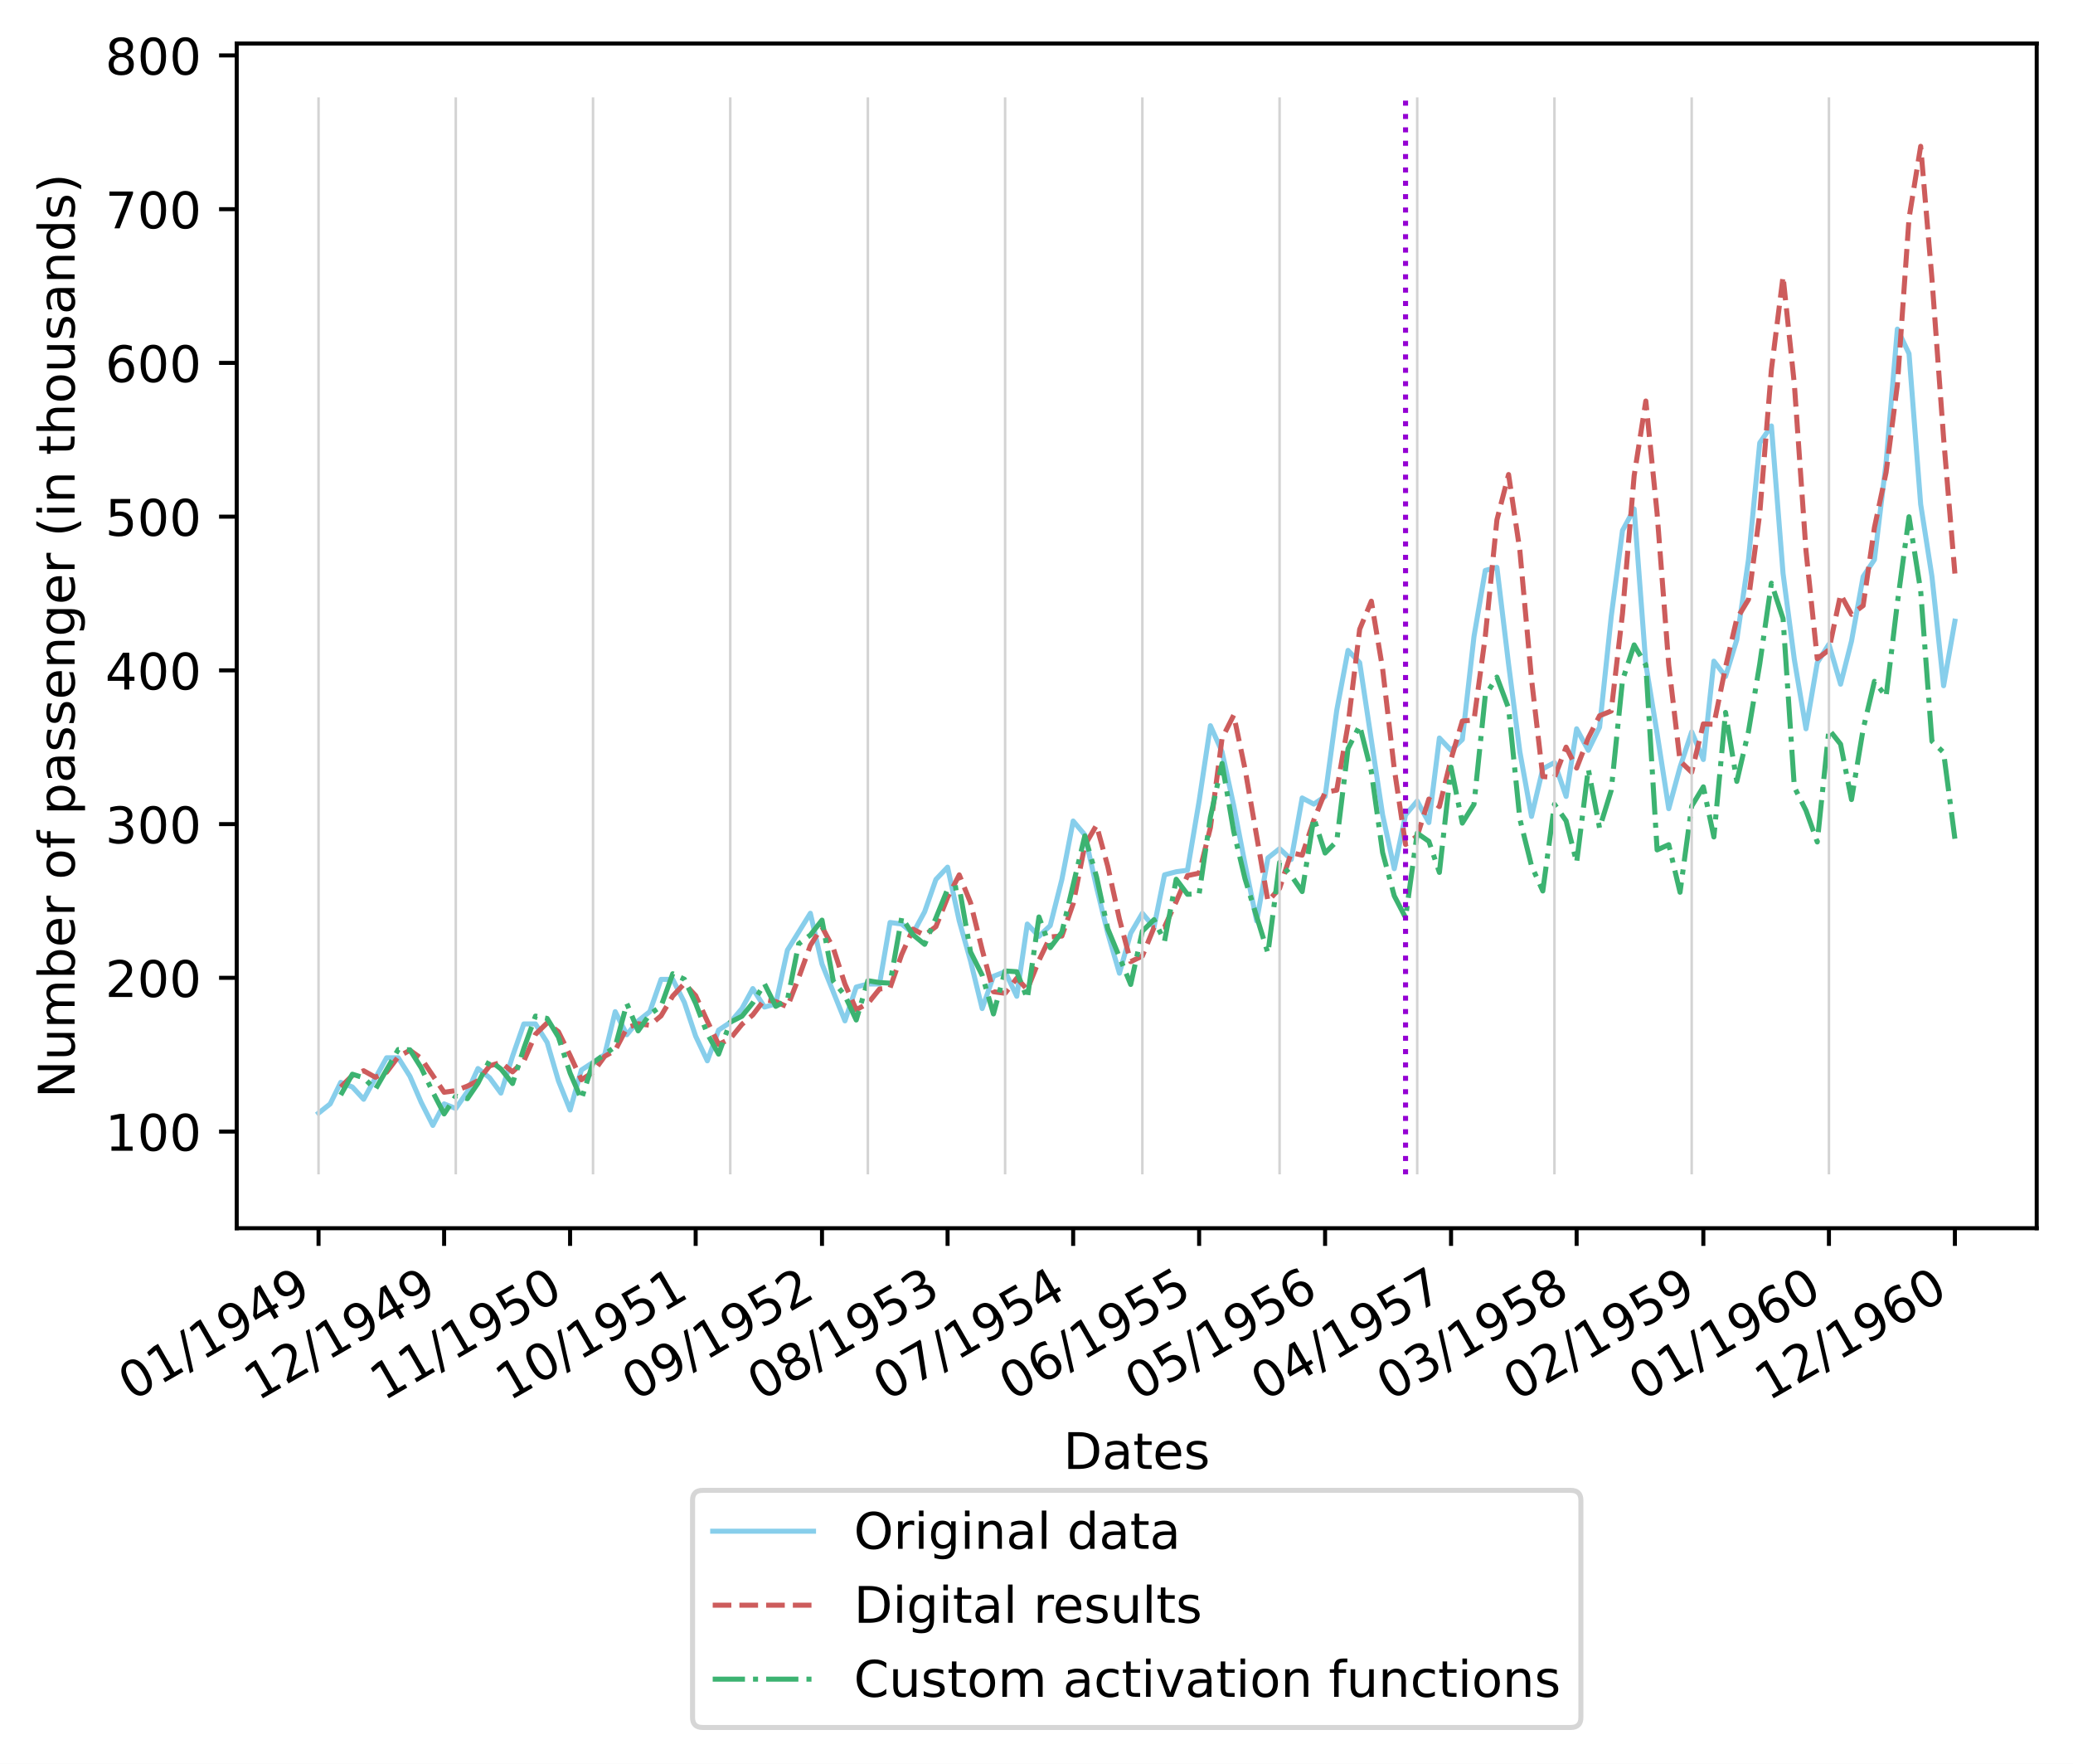
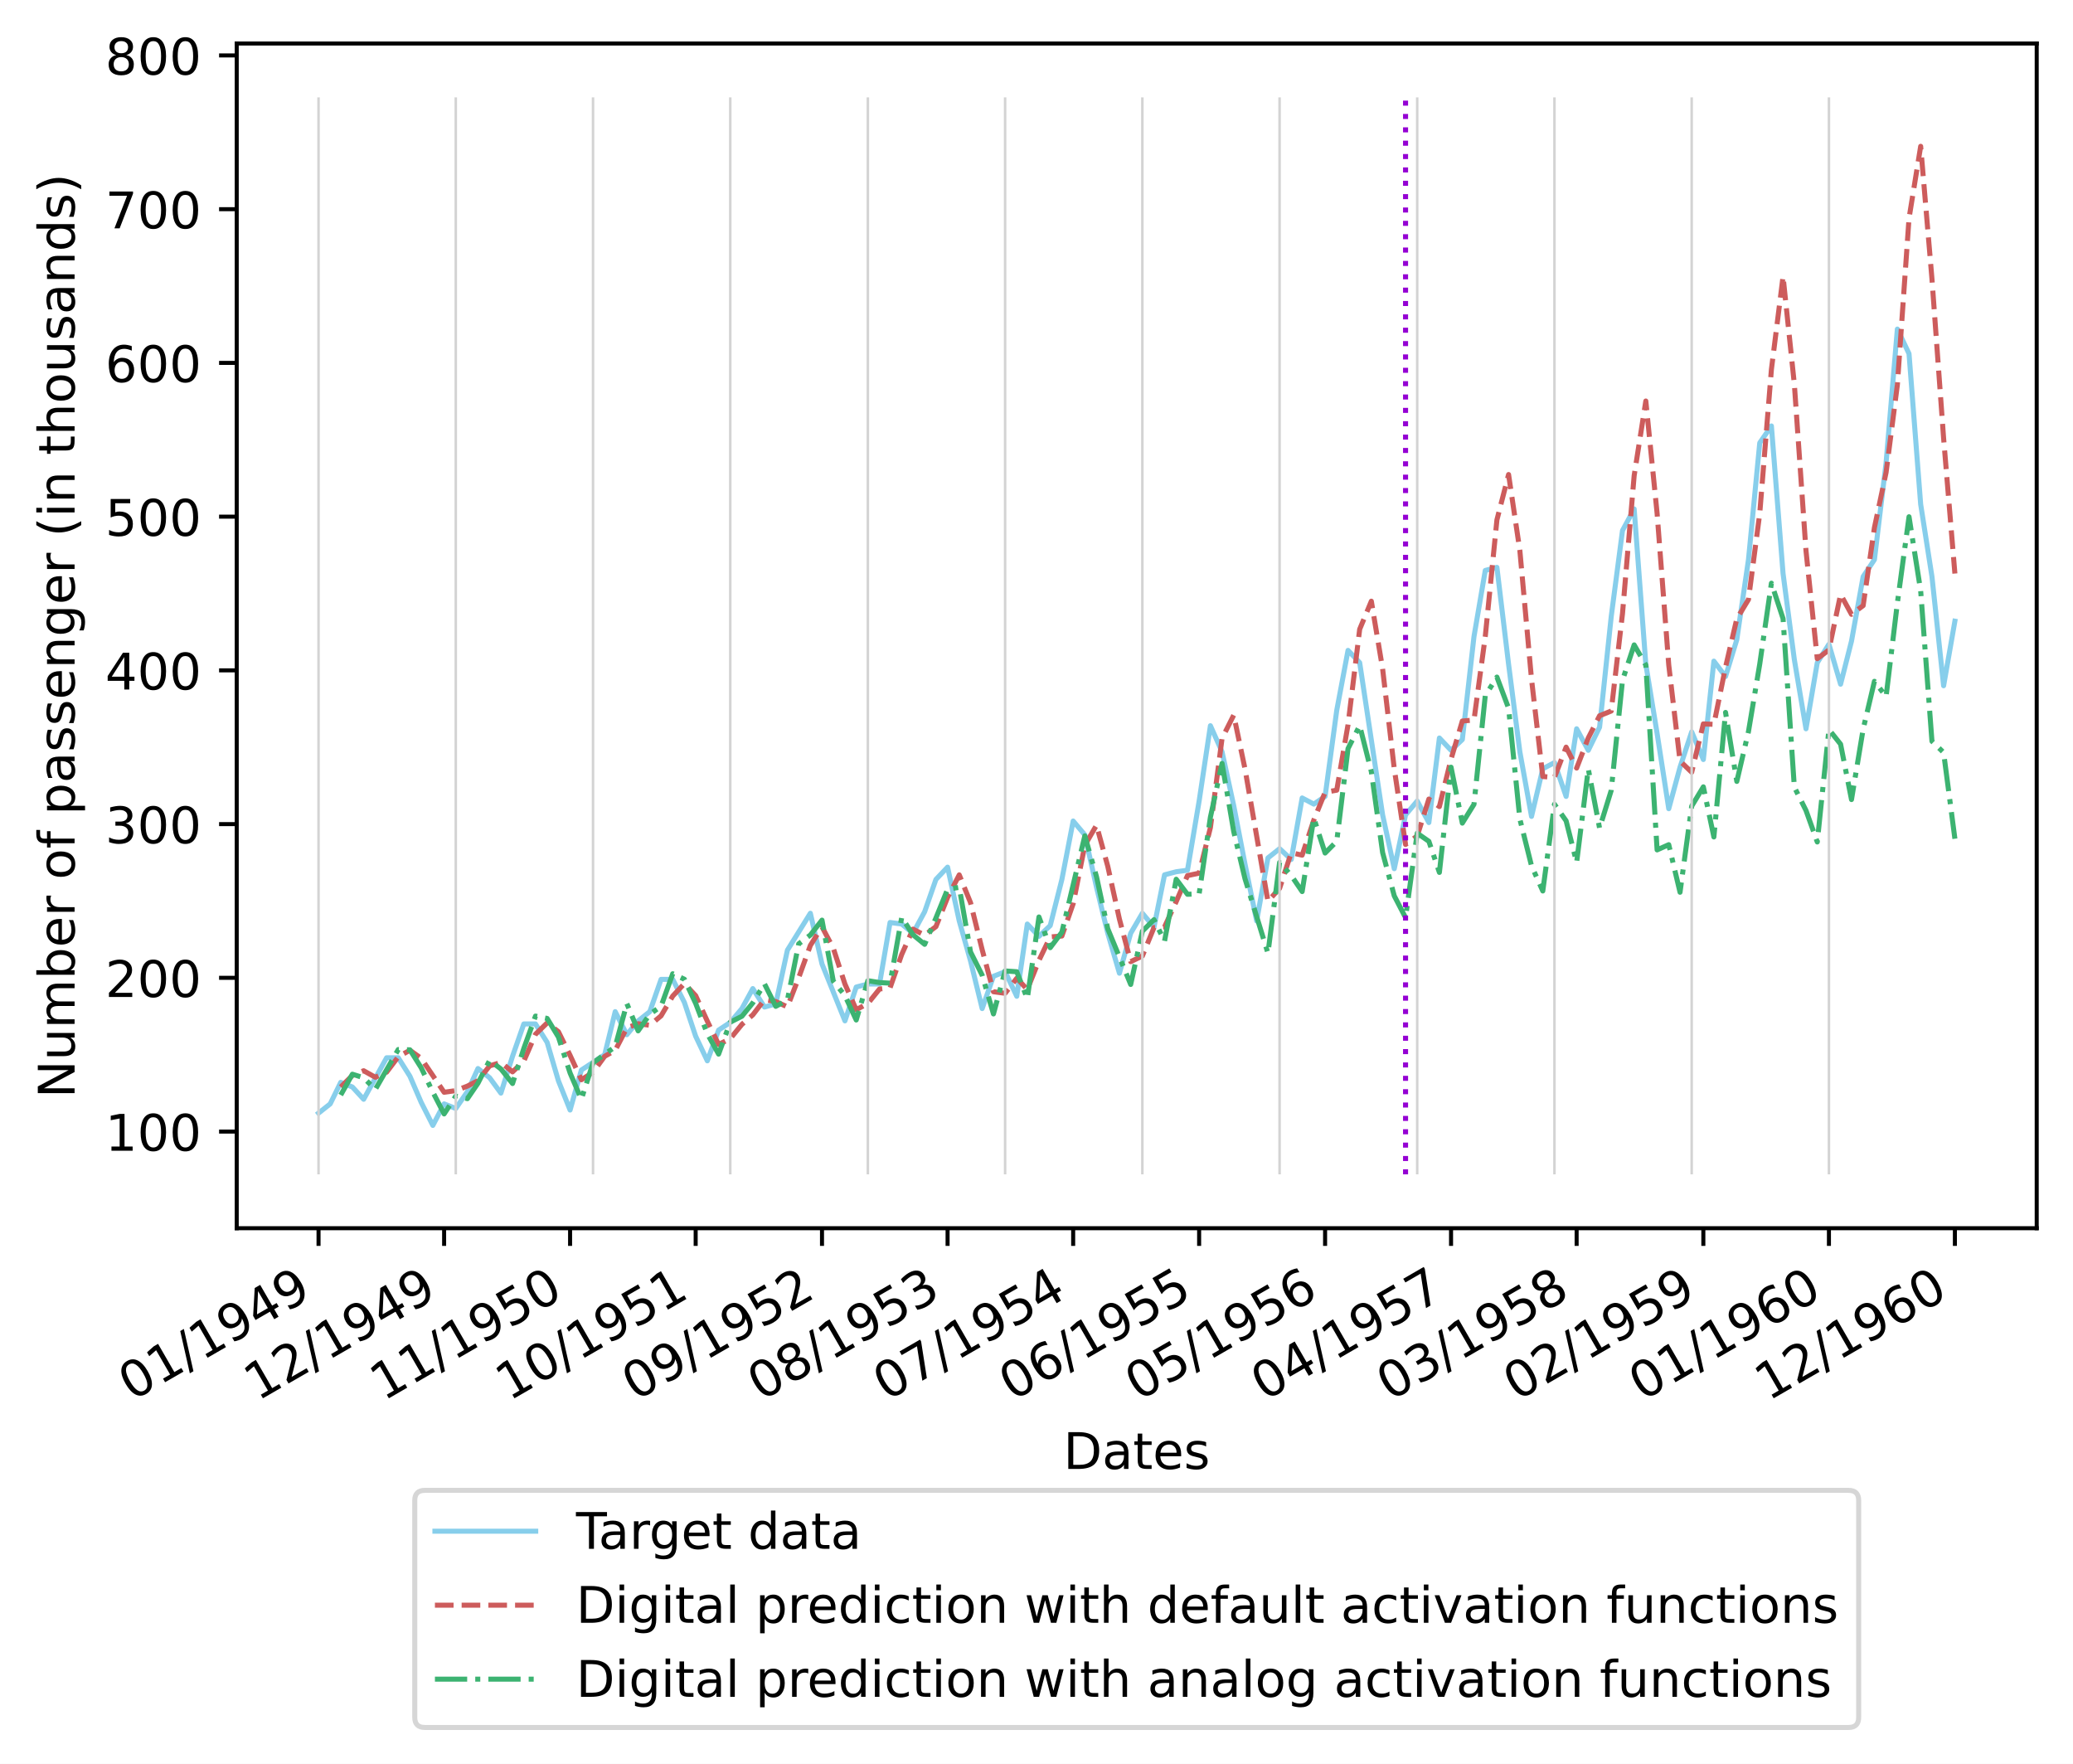
<svg xmlns="http://www.w3.org/2000/svg" xmlns:xlink="http://www.w3.org/1999/xlink" width="411.286pt" height="349.875pt" viewBox="0 0 411.286 349.875" version="1.1">
  <defs>
    <style type="text/css">*{stroke-linejoin: round; stroke-linecap: butt}</style>
  </defs>
  <g id="figure_1">
    <g id="patch_1">
      <path d="M 0 349.875  L 411.286 349.875  L 411.286 0  L 0 0  z " style="fill: #ffffff" />
    </g>
    <g id="axes_1">
      <g id="patch_2">
        <path d="M 46.966 243.639  L 404.086 243.639  L 404.086 8.631  L 46.966 8.631  z " style="fill: #ffffff" />
      </g>
      <g id="matplotlib.axis_1">
        <g id="xtick_1">
          <g id="line2d_1">
            <defs>
-               <path id="m6d1df36668" d="M 0 0  L 0 3.5  " style="stroke: #000000; stroke-width: 0.8" />
+               <path id="mff6059a27f" d="M 0 0  L 0 3.5  " style="stroke: #000000; stroke-width: 0.8" />
            </defs>
            <g>
-               <use xlink:href="#m6d1df36668" x="63.198" y="243.639" style="stroke: #000000; stroke-width: 0.8" />
+               <use xlink:href="#mff6059a27f" x="63.198" y="243.639" style="stroke: #000000; stroke-width: 0.8" />
            </g>
          </g>
          <g id="text_1">
            <text style="font: 10px 'DejaVu Sans', 'Bitstream Vera Sans', 'Computer Modern Sans Serif', 'Lucida Grande', 'Verdana', 'Geneva', 'Lucid', 'Arial', 'Helvetica', 'Avant Garde', sans-serif" transform="translate(26.18057 277.9912) rotate(-30)">01/1949</text>
          </g>
        </g>
        <g id="xtick_2">
          <g id="line2d_2">
            <g>
-               <use xlink:href="#m6d1df36668" x="88.114" y="243.639" style="stroke: #000000; stroke-width: 0.8" />
+               <use xlink:href="#mff6059a27f" x="88.114" y="243.639" style="stroke: #000000; stroke-width: 0.8" />
            </g>
          </g>
          <g id="text_2">
            <text style="font: 10px 'DejaVu Sans', 'Bitstream Vera Sans', 'Computer Modern Sans Serif', 'Lucida Grande', 'Verdana', 'Geneva', 'Lucid', 'Arial', 'Helvetica', 'Avant Garde', sans-serif" transform="translate(51.09661 277.9912) rotate(-30)">12/1949</text>
          </g>
        </g>
        <g id="xtick_3">
          <g id="line2d_3">
            <g>
-               <use xlink:href="#m6d1df36668" x="113.105" y="243.639" style="stroke: #000000; stroke-width: 0.8" />
+               <use xlink:href="#mff6059a27f" x="113.105" y="243.639" style="stroke: #000000; stroke-width: 0.8" />
            </g>
          </g>
          <g id="text_3">
            <text style="font: 10px 'DejaVu Sans', 'Bitstream Vera Sans', 'Computer Modern Sans Serif', 'Lucida Grande', 'Verdana', 'Geneva', 'Lucid', 'Arial', 'Helvetica', 'Avant Garde', sans-serif" transform="translate(76.08725 277.9912) rotate(-30)">11/1950</text>
          </g>
        </g>
        <g id="xtick_4">
          <g id="line2d_4">
            <g>
-               <use xlink:href="#m6d1df36668" x="138.021" y="243.639" style="stroke: #000000; stroke-width: 0.8" />
+               <use xlink:href="#mff6059a27f" x="138.021" y="243.639" style="stroke: #000000; stroke-width: 0.8" />
            </g>
          </g>
          <g id="text_4">
            <text style="font: 10px 'DejaVu Sans', 'Bitstream Vera Sans', 'Computer Modern Sans Serif', 'Lucida Grande', 'Verdana', 'Geneva', 'Lucid', 'Arial', 'Helvetica', 'Avant Garde', sans-serif" transform="translate(101.0033 277.9912) rotate(-30)">10/1951</text>
          </g>
        </g>
        <g id="xtick_5">
          <g id="line2d_5">
            <g>
-               <use xlink:href="#m6d1df36668" x="163.086" y="243.639" style="stroke: #000000; stroke-width: 0.8" />
+               <use xlink:href="#mff6059a27f" x="163.086" y="243.639" style="stroke: #000000; stroke-width: 0.8" />
            </g>
          </g>
          <g id="text_5">
            <text style="font: 10px 'DejaVu Sans', 'Bitstream Vera Sans', 'Computer Modern Sans Serif', 'Lucida Grande', 'Verdana', 'Geneva', 'Lucid', 'Arial', 'Helvetica', 'Avant Garde', sans-serif" transform="translate(126.0685 277.9912) rotate(-30)">09/1952</text>
          </g>
        </g>
        <g id="xtick_6">
          <g id="line2d_6">
            <g>
-               <use xlink:href="#m6d1df36668" x="188.002" y="243.639" style="stroke: #000000; stroke-width: 0.8" />
+               <use xlink:href="#mff6059a27f" x="188.002" y="243.639" style="stroke: #000000; stroke-width: 0.8" />
            </g>
          </g>
          <g id="text_6">
            <text style="font: 10px 'DejaVu Sans', 'Bitstream Vera Sans', 'Computer Modern Sans Serif', 'Lucida Grande', 'Verdana', 'Geneva', 'Lucid', 'Arial', 'Helvetica', 'Avant Garde', sans-serif" transform="translate(150.9846 277.9912) rotate(-30)">08/1953</text>
          </g>
        </g>
        <g id="xtick_7">
          <g id="line2d_7">
            <g>
-               <use xlink:href="#m6d1df36668" x="212.918" y="243.639" style="stroke: #000000; stroke-width: 0.8" />
+               <use xlink:href="#mff6059a27f" x="212.918" y="243.639" style="stroke: #000000; stroke-width: 0.8" />
            </g>
          </g>
          <g id="text_7">
            <text style="font: 10px 'DejaVu Sans', 'Bitstream Vera Sans', 'Computer Modern Sans Serif', 'Lucida Grande', 'Verdana', 'Geneva', 'Lucid', 'Arial', 'Helvetica', 'Avant Garde', sans-serif" transform="translate(175.9006 277.9912) rotate(-30)">07/1954</text>
          </g>
        </g>
        <g id="xtick_8">
          <g id="line2d_8">
            <g>
-               <use xlink:href="#m6d1df36668" x="237.909" y="243.639" style="stroke: #000000; stroke-width: 0.8" />
+               <use xlink:href="#mff6059a27f" x="237.909" y="243.639" style="stroke: #000000; stroke-width: 0.8" />
            </g>
          </g>
          <g id="text_8">
            <text style="font: 10px 'DejaVu Sans', 'Bitstream Vera Sans', 'Computer Modern Sans Serif', 'Lucida Grande', 'Verdana', 'Geneva', 'Lucid', 'Arial', 'Helvetica', 'Avant Garde', sans-serif" transform="translate(200.8913 277.9912) rotate(-30)">06/1955</text>
          </g>
        </g>
        <g id="xtick_9">
          <g id="line2d_9">
            <g>
-               <use xlink:href="#m6d1df36668" x="262.9" y="243.639" style="stroke: #000000; stroke-width: 0.8" />
+               <use xlink:href="#mff6059a27f" x="262.9" y="243.639" style="stroke: #000000; stroke-width: 0.8" />
            </g>
          </g>
          <g id="text_9">
            <text style="font: 10px 'DejaVu Sans', 'Bitstream Vera Sans', 'Computer Modern Sans Serif', 'Lucida Grande', 'Verdana', 'Geneva', 'Lucid', 'Arial', 'Helvetica', 'Avant Garde', sans-serif" transform="translate(225.8819 277.9912) rotate(-30)">05/1956</text>
          </g>
        </g>
        <g id="xtick_10">
          <g id="line2d_10">
            <g>
-               <use xlink:href="#m6d1df36668" x="287.89" y="243.639" style="stroke: #000000; stroke-width: 0.8" />
+               <use xlink:href="#mff6059a27f" x="287.89" y="243.639" style="stroke: #000000; stroke-width: 0.8" />
            </g>
          </g>
          <g id="text_10">
            <text style="font: 10px 'DejaVu Sans', 'Bitstream Vera Sans', 'Computer Modern Sans Serif', 'Lucida Grande', 'Verdana', 'Geneva', 'Lucid', 'Arial', 'Helvetica', 'Avant Garde', sans-serif" transform="translate(250.8725 277.9912) rotate(-30)">04/1957</text>
          </g>
        </g>
        <g id="xtick_11">
          <g id="line2d_11">
            <g>
-               <use xlink:href="#m6d1df36668" x="312.806" y="243.639" style="stroke: #000000; stroke-width: 0.8" />
+               <use xlink:href="#mff6059a27f" x="312.806" y="243.639" style="stroke: #000000; stroke-width: 0.8" />
            </g>
          </g>
          <g id="text_11">
            <text style="font: 10px 'DejaVu Sans', 'Bitstream Vera Sans', 'Computer Modern Sans Serif', 'Lucida Grande', 'Verdana', 'Geneva', 'Lucid', 'Arial', 'Helvetica', 'Avant Garde', sans-serif" transform="translate(275.7886 277.9912) rotate(-30)">03/1958</text>
          </g>
        </g>
        <g id="xtick_12">
          <g id="line2d_12">
            <g>
-               <use xlink:href="#m6d1df36668" x="337.946" y="243.639" style="stroke: #000000; stroke-width: 0.8" />
+               <use xlink:href="#mff6059a27f" x="337.946" y="243.639" style="stroke: #000000; stroke-width: 0.8" />
            </g>
          </g>
          <g id="text_12">
            <text style="font: 10px 'DejaVu Sans', 'Bitstream Vera Sans', 'Computer Modern Sans Serif', 'Lucida Grande', 'Verdana', 'Geneva', 'Lucid', 'Arial', 'Helvetica', 'Avant Garde', sans-serif" transform="translate(300.9284 277.9912) rotate(-30)">02/1959</text>
          </g>
        </g>
        <g id="xtick_13">
          <g id="line2d_13">
            <g>
-               <use xlink:href="#m6d1df36668" x="362.862" y="243.639" style="stroke: #000000; stroke-width: 0.8" />
+               <use xlink:href="#mff6059a27f" x="362.862" y="243.639" style="stroke: #000000; stroke-width: 0.8" />
            </g>
          </g>
          <g id="text_13">
            <text style="font: 10px 'DejaVu Sans', 'Bitstream Vera Sans', 'Computer Modern Sans Serif', 'Lucida Grande', 'Verdana', 'Geneva', 'Lucid', 'Arial', 'Helvetica', 'Avant Garde', sans-serif" transform="translate(325.8445 277.9912) rotate(-30)">01/1960</text>
          </g>
        </g>
        <g id="xtick_14">
          <g id="line2d_14">
            <g>
-               <use xlink:href="#m6d1df36668" x="387.853" y="243.639" style="stroke: #000000; stroke-width: 0.8" />
+               <use xlink:href="#mff6059a27f" x="387.853" y="243.639" style="stroke: #000000; stroke-width: 0.8" />
            </g>
          </g>
          <g id="text_14">
            <text style="font: 10px 'DejaVu Sans', 'Bitstream Vera Sans', 'Computer Modern Sans Serif', 'Lucida Grande', 'Verdana', 'Geneva', 'Lucid', 'Arial', 'Helvetica', 'Avant Garde', sans-serif" transform="translate(350.8351 277.9912) rotate(-30)">12/1960</text>
          </g>
        </g>
        <g id="text_15">
          <text style="font: 10px 'DejaVu Sans', 'Bitstream Vera Sans', 'Computer Modern Sans Serif', 'Lucida Grande', 'Verdana', 'Geneva', 'Lucid', 'Arial', 'Helvetica', 'Avant Garde', sans-serif; text-anchor: middle" x="225.526" y="291.391" transform="rotate(-0 225.5256 291.3907)">Dates</text>
        </g>
      </g>
      <g id="matplotlib.axis_2">
        <g id="ytick_1">
          <g id="line2d_15">
            <defs>
-               <path id="m9375fd277e" d="M 0 0  L -3.5 0  " style="stroke: #000000; stroke-width: 0.8" />
+               <path id="m88e570342a" d="M 0 0  L -3.5 0  " style="stroke: #000000; stroke-width: 0.8" />
            </defs>
            <g>
-               <use xlink:href="#m9375fd277e" x="46.966" y="224.465" style="stroke: #000000; stroke-width: 0.8" />
+               <use xlink:href="#m88e570342a" x="46.966" y="224.465" style="stroke: #000000; stroke-width: 0.8" />
            </g>
          </g>
          <g id="text_16">
            <text style="font: 10px 'DejaVu Sans', 'Bitstream Vera Sans', 'Computer Modern Sans Serif', 'Lucida Grande', 'Verdana', 'Geneva', 'Lucid', 'Arial', 'Helvetica', 'Avant Garde', sans-serif; text-anchor: end" x="39.966" y="228.265" transform="rotate(-0 39.96563 228.2646)">100</text>
          </g>
        </g>
        <g id="ytick_2">
          <g id="line2d_16">
            <g>
-               <use xlink:href="#m9375fd277e" x="46.966" y="193.97" style="stroke: #000000; stroke-width: 0.8" />
+               <use xlink:href="#m88e570342a" x="46.966" y="193.97" style="stroke: #000000; stroke-width: 0.8" />
            </g>
          </g>
          <g id="text_17">
            <text style="font: 10px 'DejaVu Sans', 'Bitstream Vera Sans', 'Computer Modern Sans Serif', 'Lucida Grande', 'Verdana', 'Geneva', 'Lucid', 'Arial', 'Helvetica', 'Avant Garde', sans-serif; text-anchor: end" x="39.966" y="197.769" transform="rotate(-0 39.96563 197.7694)">200</text>
          </g>
        </g>
        <g id="ytick_3">
          <g id="line2d_17">
            <g>
-               <use xlink:href="#m9375fd277e" x="46.966" y="163.475" style="stroke: #000000; stroke-width: 0.8" />
+               <use xlink:href="#m88e570342a" x="46.966" y="163.475" style="stroke: #000000; stroke-width: 0.8" />
            </g>
          </g>
          <g id="text_18">
            <text style="font: 10px 'DejaVu Sans', 'Bitstream Vera Sans', 'Computer Modern Sans Serif', 'Lucida Grande', 'Verdana', 'Geneva', 'Lucid', 'Arial', 'Helvetica', 'Avant Garde', sans-serif; text-anchor: end" x="39.966" y="167.274" transform="rotate(-0 39.96563 167.2743)">300</text>
          </g>
        </g>
        <g id="ytick_4">
          <g id="line2d_18">
            <g>
-               <use xlink:href="#m9375fd277e" x="46.966" y="132.98" style="stroke: #000000; stroke-width: 0.8" />
+               <use xlink:href="#m88e570342a" x="46.966" y="132.98" style="stroke: #000000; stroke-width: 0.8" />
            </g>
          </g>
          <g id="text_19">
            <text style="font: 10px 'DejaVu Sans', 'Bitstream Vera Sans', 'Computer Modern Sans Serif', 'Lucida Grande', 'Verdana', 'Geneva', 'Lucid', 'Arial', 'Helvetica', 'Avant Garde', sans-serif; text-anchor: end" x="39.966" y="136.779" transform="rotate(-0 39.96563 136.7791)">400</text>
          </g>
        </g>
        <g id="ytick_5">
          <g id="line2d_19">
            <g>
-               <use xlink:href="#m9375fd277e" x="46.966" y="102.485" style="stroke: #000000; stroke-width: 0.8" />
+               <use xlink:href="#m88e570342a" x="46.966" y="102.485" style="stroke: #000000; stroke-width: 0.8" />
            </g>
          </g>
          <g id="text_20">
            <text style="font: 10px 'DejaVu Sans', 'Bitstream Vera Sans', 'Computer Modern Sans Serif', 'Lucida Grande', 'Verdana', 'Geneva', 'Lucid', 'Arial', 'Helvetica', 'Avant Garde', sans-serif; text-anchor: end" x="39.966" y="106.284" transform="rotate(-0 39.96563 106.2839)">500</text>
          </g>
        </g>
        <g id="ytick_6">
          <g id="line2d_20">
            <g>
-               <use xlink:href="#m9375fd277e" x="46.966" y="71.99" style="stroke: #000000; stroke-width: 0.8" />
+               <use xlink:href="#m88e570342a" x="46.966" y="71.99" style="stroke: #000000; stroke-width: 0.8" />
            </g>
          </g>
          <g id="text_21">
            <text style="font: 10px 'DejaVu Sans', 'Bitstream Vera Sans', 'Computer Modern Sans Serif', 'Lucida Grande', 'Verdana', 'Geneva', 'Lucid', 'Arial', 'Helvetica', 'Avant Garde', sans-serif; text-anchor: end" x="39.966" y="75.789" transform="rotate(-0 39.96563 75.78877)">600</text>
          </g>
        </g>
        <g id="ytick_7">
          <g id="line2d_21">
            <g>
-               <use xlink:href="#m9375fd277e" x="46.966" y="41.494" style="stroke: #000000; stroke-width: 0.8" />
+               <use xlink:href="#m88e570342a" x="46.966" y="41.494" style="stroke: #000000; stroke-width: 0.8" />
            </g>
          </g>
          <g id="text_22">
            <text style="font: 10px 'DejaVu Sans', 'Bitstream Vera Sans', 'Computer Modern Sans Serif', 'Lucida Grande', 'Verdana', 'Geneva', 'Lucid', 'Arial', 'Helvetica', 'Avant Garde', sans-serif; text-anchor: end" x="39.966" y="45.294" transform="rotate(-0 39.96563 45.29361)">700</text>
          </g>
        </g>
        <g id="ytick_8">
          <g id="line2d_22">
            <g>
-               <use xlink:href="#m9375fd277e" x="46.966" y="10.999" style="stroke: #000000; stroke-width: 0.8" />
+               <use xlink:href="#m88e570342a" x="46.966" y="10.999" style="stroke: #000000; stroke-width: 0.8" />
            </g>
          </g>
          <g id="text_23">
            <text style="font: 10px 'DejaVu Sans', 'Bitstream Vera Sans', 'Computer Modern Sans Serif', 'Lucida Grande', 'Verdana', 'Geneva', 'Lucid', 'Arial', 'Helvetica', 'Avant Garde', sans-serif; text-anchor: end" x="39.966" y="14.798" transform="rotate(-0 39.96563 14.79844)">800</text>
          </g>
        </g>
        <g id="text_24">
          <text style="font: 10px 'DejaVu Sans', 'Bitstream Vera Sans', 'Computer Modern Sans Serif', 'Lucida Grande', 'Verdana', 'Geneva', 'Lucid', 'Arial', 'Helvetica', 'Avant Garde', sans-serif; text-anchor: middle" x="14.798" y="126.135" transform="rotate(-90 14.79844 126.1348)">Number of passenger (in thousands)</text>
        </g>
      </g>
      <g id="line2d_23">
-         <path d="M 63.198 220.806  L 65.511 218.976  L 67.6 214.707  L 69.912 215.622  L 72.15 218.061  L 76.701 209.828  L 79.013 209.828  L 81.326 213.487  L 83.564 218.671  L 85.876 223.246  L 88.114 218.976  L 90.427 219.891  L 92.74 216.537  L 94.828 211.962  L 97.141 213.792  L 99.379 216.842  L 101.691 209.523  L 103.929 203.119  L 106.242 203.119  L 108.555 206.778  L 110.792 214.402  L 113.105 220.196  L 115.343 212.267  L 119.968 209.218  L 122.057 200.679  L 124.369 205.253  L 126.607 202.509  L 128.92 200.679  L 131.158 194.275  L 133.471 194.275  L 135.783 198.849  L 138.021 205.558  L 140.334 210.438  L 142.572 204.339  L 144.884 202.814  L 147.197 200.069  L 149.36 196.105  L 151.673 199.764  L 153.911 199.154  L 156.223 188.481  L 160.774 181.162  L 163.086 191.226  L 167.637 202.509  L 169.875 195.8  L 172.187 195.19  L 174.5 195.19  L 176.589 182.992  L 178.901 183.297  L 181.139 185.127  L 183.452 180.857  L 185.69 174.453  L 188.002 172.014  L 190.315 182.687  L 192.553 190.616  L 194.865 200.069  L 197.103 193.665  L 199.416 192.75  L 201.729 197.63  L 203.817 183.297  L 206.13 185.737  L 208.368 183.602  L 210.68 174.453  L 212.918 162.865  L 215.231 165.61  L 217.544 175.978  L 219.782 185.127  L 222.094 193.055  L 224.332 185.127  L 226.645 181.162  L 228.957 183.907  L 231.046 173.538  L 233.359 172.929  L 235.596 172.624  L 237.909 158.901  L 240.147 143.958  L 242.46 149.142  L 244.772 159.816  L 247.01 171.404  L 249.323 182.687  L 251.561 170.184  L 253.873 168.354  L 256.186 170.489  L 258.349 158.291  L 260.662 159.511  L 262.9 157.986  L 265.212 140.909  L 267.45 129.016  L 269.763 131.455  L 274.313 161.645  L 276.626 172.319  L 278.864 161.645  L 281.176 158.901  L 283.489 163.17  L 285.578 146.398  L 287.89 148.837  L 290.128 146.703  L 292.441 126.271  L 294.679 113.158  L 296.991 112.548  L 299.304 131.76  L 301.542 149.142  L 303.855 161.95  L 306.092 152.497  L 308.405 151.277  L 310.718 157.986  L 312.806 144.568  L 315.119 148.837  L 317.357 144.263  L 319.669 122.307  L 321.907 105.229  L 324.22 100.96  L 326.533 131.76  L 328.771 145.483  L 331.083 160.426  L 333.321 152.192  L 335.634 145.178  L 337.946 150.667  L 340.035 131.15  L 342.348 134.2  L 344.586 126.881  L 346.898 111.023  L 349.136 87.847  L 351.449 84.493  L 353.761 113.768  L 355.999 130.845  L 358.312 144.568  L 360.55 131.455  L 362.862 127.796  L 365.175 135.724  L 367.338 127.186  L 369.651 114.378  L 371.889 111.023  L 374.201 91.811  L 376.439 65.281  L 378.752 70.16  L 381.064 100.045  L 383.302 114.378  L 385.615 136.029  L 387.853 123.221  L 387.853 123.221  " clip-path="url(#pfbeb65ce1d)" style="fill: none; stroke: #87ceeb; stroke-linecap: square" />
+         <path d="M 63.198 220.806  L 65.511 218.976  L 67.6 214.707  L 69.912 215.622  L 72.15 218.061  L 76.701 209.828  L 79.013 209.828  L 81.326 213.487  L 83.564 218.671  L 85.876 223.246  L 88.114 218.976  L 90.427 219.891  L 92.74 216.537  L 94.828 211.962  L 97.141 213.792  L 99.379 216.842  L 101.691 209.523  L 103.929 203.119  L 106.242 203.119  L 108.555 206.778  L 110.792 214.402  L 113.105 220.196  L 115.343 212.267  L 119.968 209.218  L 122.057 200.679  L 124.369 205.253  L 126.607 202.509  L 128.92 200.679  L 131.158 194.275  L 133.471 194.275  L 135.783 198.849  L 138.021 205.558  L 140.334 210.438  L 142.572 204.339  L 144.884 202.814  L 147.197 200.069  L 149.36 196.105  L 151.673 199.764  L 153.911 199.154  L 156.223 188.481  L 160.774 181.162  L 163.086 191.226  L 167.637 202.509  L 169.875 195.8  L 172.187 195.19  L 174.5 195.19  L 176.589 182.992  L 178.901 183.297  L 181.139 185.127  L 183.452 180.857  L 185.69 174.453  L 188.002 172.014  L 190.315 182.687  L 192.553 190.616  L 194.865 200.069  L 197.103 193.665  L 199.416 192.75  L 201.729 197.63  L 203.817 183.297  L 206.13 185.737  L 208.368 183.602  L 210.68 174.453  L 212.918 162.865  L 215.231 165.61  L 217.544 175.978  L 219.782 185.127  L 222.094 193.055  L 224.332 185.127  L 226.645 181.162  L 228.957 183.907  L 231.046 173.538  L 233.359 172.929  L 235.596 172.624  L 237.909 158.901  L 240.147 143.958  L 242.46 149.142  L 244.772 159.816  L 247.01 171.404  L 249.323 182.687  L 251.561 170.184  L 253.873 168.354  L 256.186 170.489  L 258.349 158.291  L 260.662 159.511  L 262.9 157.986  L 265.212 140.909  L 267.45 129.016  L 269.763 131.455  L 274.313 161.645  L 276.626 172.319  L 278.864 161.645  L 281.176 158.901  L 283.489 163.17  L 285.578 146.398  L 287.89 148.837  L 290.128 146.703  L 292.441 126.271  L 294.679 113.158  L 296.991 112.548  L 299.304 131.76  L 301.542 149.142  L 303.855 161.95  L 306.092 152.497  L 308.405 151.277  L 310.718 157.986  L 312.806 144.568  L 315.119 148.837  L 317.357 144.263  L 319.669 122.307  L 321.907 105.229  L 324.22 100.96  L 326.533 131.76  L 328.771 145.483  L 331.083 160.426  L 333.321 152.192  L 335.634 145.178  L 337.946 150.667  L 340.035 131.15  L 342.348 134.2  L 344.586 126.881  L 346.898 111.023  L 349.136 87.847  L 351.449 84.493  L 353.761 113.768  L 355.999 130.845  L 358.312 144.568  L 360.55 131.455  L 362.862 127.796  L 365.175 135.724  L 367.338 127.186  L 369.651 114.378  L 371.889 111.023  L 374.201 91.811  L 376.439 65.281  L 378.752 70.16  L 381.064 100.045  L 383.302 114.378  L 385.615 136.029  L 387.853 123.221  L 387.853 123.221  " clip-path="url(#pafc2b0ccc8)" style="fill: none; stroke: #87ceeb; stroke-linecap: square" />
      </g>
      <g id="line2d_24">
-         <path d="M 67.6 215.628  L 69.912 213.346  L 72.15 212.4  L 74.463 213.694  L 76.701 212.685  L 79.013 209.629  L 81.326 208.332  L 83.564 209.944  L 88.114 216.672  L 90.427 216.345  L 92.74 215.447  L 94.828 214.373  L 97.141 211.435  L 99.379 210.761  L 101.691 212.622  L 103.929 210.483  L 106.242 205.159  L 108.555 202.916  L 110.792 204.659  L 113.105 209.351  L 115.343 214.191  L 117.656 212.711  L 119.968 209.536  L 122.057 208.362  L 124.369 203.896  L 126.607 203.073  L 128.92 203.379  L 131.158 201.505  L 133.471 197.585  L 135.783 195.107  L 138.021 197.506  L 140.334 202.565  L 142.572 207.182  L 144.884 206.042  L 147.197 203.202  L 149.36 201.315  L 151.673 198.298  L 153.911 198.674  L 156.223 199.737  L 158.461 193.949  L 160.774 187.547  L 163.086 183.855  L 165.324 188.098  L 167.637 195.2  L 169.875 200.287  L 172.187 199.058  L 174.5 196.186  L 176.589 195.949  L 178.901 189.337  L 181.139 184.313  L 183.452 185.509  L 185.69 183.809  L 188.002 178.018  L 190.315 173.546  L 192.553 179.055  L 194.865 188.394  L 197.103 196.726  L 199.416 197.036  L 201.729 194.051  L 203.817 196.28  L 206.13 190.512  L 208.368 185.863  L 210.68 185.675  L 212.918 179.27  L 215.231 167.684  L 217.544 163.701  L 219.782 171.843  L 222.094 182.318  L 224.332 190.76  L 226.645 189.644  L 228.957 183.988  L 231.046 183.874  L 233.359 178.845  L 235.596 173.692  L 237.909 173.211  L 240.147 164.166  L 242.46 146.461  L 244.772 141.863  L 247.01 152.518  L 251.561 178.776  L 253.873 176.223  L 256.186 169.151  L 258.349 169.636  L 260.662 162.683  L 262.9 157.156  L 265.212 156.748  L 267.45 143.755  L 269.763 124.818  L 272.075 119.255  L 274.313 132.671  L 276.626 152.509  L 278.864 167.518  L 281.176 165.834  L 283.489 158.507  L 285.578 160.005  L 287.89 150.583  L 290.128 143.027  L 292.441 142.831  L 294.679 126.265  L 296.991 103.126  L 299.304 94.132  L 301.542 109.209  L 303.855 134.725  L 306.092 154.035  L 308.405 154.227  L 310.718 148.212  L 312.806 152.361  L 315.119 146.385  L 317.357 141.984  L 319.669 141.042  L 321.907 121.698  L 324.22 94.352  L 326.533 79.548  L 328.771 101.825  L 331.083 131.921  L 333.321 150.972  L 335.634 153.189  L 337.946 143.601  L 340.035 143.69  L 342.348 132.346  L 344.586 122.749  L 346.898 118.931  L 349.136 101.856  L 351.449 73.294  L 353.761 54.834  L 355.999 76.185  L 358.312 109.244  L 360.55 130.664  L 362.862 128.931  L 365.175 117.904  L 367.338 121.862  L 369.651 120.136  L 371.889 104.664  L 374.201 93.727  L 376.439 76.351  L 378.752 43.318  L 381.064 29.024  L 383.302 55.318  L 385.615 86.936  L 387.853 113.775  L 387.853 113.775  " clip-path="url(#pfbeb65ce1d)" style="fill: none; stroke-dasharray: 3.7,1.6; stroke-dashoffset: 0; stroke: #cd5c5c" />
+         <path d="M 67.6 215.628  L 69.912 213.346  L 72.15 212.4  L 74.463 213.694  L 76.701 212.685  L 79.013 209.629  L 81.326 208.332  L 83.564 209.944  L 88.114 216.672  L 90.427 216.345  L 92.74 215.447  L 94.828 214.373  L 97.141 211.435  L 99.379 210.761  L 101.691 212.622  L 103.929 210.483  L 106.242 205.159  L 108.555 202.916  L 110.792 204.659  L 113.105 209.351  L 115.343 214.191  L 117.656 212.711  L 119.968 209.536  L 122.057 208.362  L 124.369 203.896  L 126.607 203.073  L 128.92 203.379  L 131.158 201.505  L 133.471 197.585  L 135.783 195.107  L 138.021 197.506  L 140.334 202.565  L 142.572 207.182  L 144.884 206.042  L 147.197 203.202  L 149.36 201.315  L 151.673 198.298  L 153.911 198.674  L 156.223 199.737  L 158.461 193.949  L 160.774 187.547  L 163.086 183.855  L 165.324 188.098  L 167.637 195.2  L 169.875 200.287  L 172.187 199.058  L 174.5 196.186  L 176.589 195.949  L 178.901 189.337  L 181.139 184.313  L 183.452 185.509  L 185.69 183.809  L 188.002 178.018  L 190.315 173.546  L 192.553 179.055  L 194.865 188.394  L 197.103 196.726  L 199.416 197.036  L 201.729 194.051  L 203.817 196.28  L 206.13 190.512  L 208.368 185.863  L 210.68 185.675  L 212.918 179.27  L 215.231 167.684  L 217.544 163.701  L 219.782 171.843  L 222.094 182.318  L 224.332 190.76  L 226.645 189.644  L 228.957 183.988  L 231.046 183.874  L 233.359 178.845  L 235.596 173.692  L 237.909 173.211  L 240.147 164.166  L 242.46 146.461  L 244.772 141.863  L 247.01 152.518  L 251.561 178.776  L 253.873 176.223  L 256.186 169.151  L 258.349 169.636  L 260.662 162.683  L 262.9 157.156  L 265.212 156.748  L 267.45 143.755  L 269.763 124.818  L 272.075 119.255  L 274.313 132.671  L 276.626 152.509  L 278.864 167.518  L 281.176 165.834  L 283.489 158.507  L 285.578 160.005  L 287.89 150.583  L 290.128 143.027  L 292.441 142.831  L 294.679 126.265  L 296.991 103.126  L 299.304 94.132  L 301.542 109.209  L 303.855 134.725  L 306.092 154.035  L 308.405 154.227  L 310.718 148.212  L 312.806 152.361  L 315.119 146.385  L 317.357 141.984  L 319.669 141.042  L 321.907 121.698  L 324.22 94.352  L 326.533 79.548  L 328.771 101.825  L 331.083 131.921  L 333.321 150.972  L 335.634 153.189  L 337.946 143.601  L 340.035 143.69  L 342.348 132.346  L 344.586 122.749  L 346.898 118.931  L 349.136 101.856  L 351.449 73.294  L 353.761 54.834  L 355.999 76.185  L 358.312 109.244  L 360.55 130.664  L 362.862 128.931  L 365.175 117.904  L 367.338 121.862  L 369.651 120.136  L 371.889 104.664  L 374.201 93.727  L 376.439 76.351  L 378.752 43.318  L 381.064 29.024  L 383.302 55.318  L 385.615 86.936  L 387.853 113.775  L 387.853 113.775  " clip-path="url(#pafc2b0ccc8)" style="fill: none; stroke-dasharray: 3.7,1.6; stroke-dashoffset: 0; stroke: #cd5c5c" />
      </g>
      <g id="line2d_25">
-         <path d="M 67.6 217.218  L 69.912 213.087  L 72.15 213.793  L 74.463 216.105  L 79.013 208.194  L 81.326 208.25  L 83.564 211.808  L 85.876 216.645  L 88.114 220.968  L 90.427 217.436  L 92.74 217.938  L 94.828 214.876  L 97.141 210.335  L 99.379 212.046  L 101.691 214.936  L 103.929 207.971  L 106.242 201.56  L 108.555 202.026  L 110.792 205.718  L 113.105 212.848  L 115.343 218.059  L 117.656 210.834  L 122.057 207.622  L 124.369 199.086  L 126.607 204.49  L 128.92 201.198  L 131.158 199.599  L 133.471 193.162  L 135.783 194.247  L 138.021 199.039  L 140.334 205.066  L 142.572 209.104  L 144.884 202.765  L 147.197 201.591  L 149.36 198.937  L 151.673 195.165  L 153.911 199.626  L 156.223 198.385  L 158.461 187.229  L 160.774 185.481  L 163.086 182.524  L 165.324 194.606  L 167.637 197.494  L 169.875 202.335  L 172.187 194.537  L 174.5 194.91  L 176.589 195.028  L 178.901 181.985  L 181.139 185.427  L 183.452 187.324  L 185.69 182.099  L 188.002 176.395  L 190.315 176.017  L 192.553 188.829  L 194.865 193.448  L 197.103 201.13  L 199.416 192.602  L 201.729 192.761  L 203.817 198.097  L 206.13 181.897  L 208.368 187.987  L 210.68 184.918  L 215.231 165.811  L 217.544 173.889  L 219.782 184.233  L 224.332 195.285  L 226.645 184.718  L 228.957 182.433  L 231.046 186.696  L 233.359 174.414  L 235.596 177.4  L 237.909 177.307  L 240.147 162.104  L 242.46 151.436  L 244.772 164.954  L 247.01 174.316  L 251.561 189.084  L 253.873 171.083  L 256.186 173.673  L 258.349 176.859  L 260.662 162.277  L 262.9 169.217  L 265.212 166.888  L 267.45 148.496  L 269.763 143.922  L 272.075 153.077  L 274.313 169.126  L 276.626 177.716  L 278.864 182.024  L 281.176 165.282  L 283.489 166.891  L 285.578 173.06  L 287.89 152.189  L 290.128 163.28  L 292.441 159.552  L 294.679 137.99  L 296.991 134.313  L 299.304 140.488  L 301.542 162.479  L 303.855 171.751  L 306.092 176.744  L 308.405 159.535  L 310.718 162.824  L 312.806 171.094  L 315.119 152.544  L 317.357 164.273  L 319.669 156.792  L 321.907 134.948  L 324.22 127.927  L 326.533 131.928  L 328.771 168.592  L 331.083 167.557  L 333.321 176.995  L 335.634 159.91  L 337.946 156.087  L 340.035 166.028  L 342.348 141.321  L 344.586 155.008  L 346.898 145.121  L 349.136 131.72  L 351.449 115.688  L 353.761 122.714  L 355.999 156.141  L 358.312 160.771  L 360.55 167.022  L 362.862 144.71  L 365.175 147.623  L 367.338 158.607  L 369.651 144.643  L 371.889 135.151  L 374.201 138.182  L 376.439 119.631  L 378.752 102.509  L 381.064 117.201  L 383.302 147.034  L 385.615 149.279  L 387.853 166.379  L 387.853 166.379  " clip-path="url(#pfbeb65ce1d)" style="fill: none; stroke-dasharray: 6.4,1.6,1,1.6; stroke-dashoffset: 0; stroke: #3cb371" />
+         <path d="M 67.6 217.218  L 69.912 213.087  L 72.15 213.793  L 74.463 216.105  L 79.013 208.194  L 81.326 208.25  L 83.564 211.808  L 85.876 216.645  L 88.114 220.968  L 90.427 217.436  L 92.74 217.938  L 94.828 214.876  L 97.141 210.335  L 99.379 212.046  L 101.691 214.936  L 103.929 207.971  L 106.242 201.56  L 108.555 202.026  L 110.792 205.718  L 113.105 212.848  L 115.343 218.059  L 117.656 210.834  L 122.057 207.622  L 124.369 199.086  L 126.607 204.49  L 128.92 201.198  L 131.158 199.599  L 133.471 193.162  L 135.783 194.247  L 138.021 199.039  L 140.334 205.066  L 142.572 209.104  L 144.884 202.765  L 147.197 201.591  L 149.36 198.937  L 151.673 195.165  L 153.911 199.626  L 156.223 198.385  L 158.461 187.229  L 160.774 185.481  L 163.086 182.524  L 165.324 194.606  L 167.637 197.494  L 169.875 202.335  L 172.187 194.537  L 174.5 194.91  L 176.589 195.028  L 178.901 181.985  L 181.139 185.427  L 183.452 187.324  L 185.69 182.099  L 188.002 176.395  L 190.315 176.017  L 192.553 188.829  L 194.865 193.448  L 197.103 201.13  L 199.416 192.602  L 201.729 192.761  L 203.817 198.097  L 206.13 181.897  L 208.368 187.987  L 210.68 184.918  L 215.231 165.811  L 217.544 173.889  L 219.782 184.233  L 224.332 195.285  L 226.645 184.718  L 228.957 182.433  L 231.046 186.696  L 233.359 174.414  L 235.596 177.4  L 237.909 177.307  L 240.147 162.104  L 242.46 151.436  L 244.772 164.954  L 247.01 174.316  L 251.561 189.084  L 253.873 171.083  L 256.186 173.673  L 258.349 176.859  L 260.662 162.277  L 262.9 169.217  L 265.212 166.888  L 267.45 148.496  L 269.763 143.922  L 272.075 153.077  L 274.313 169.126  L 276.626 177.716  L 278.864 182.024  L 281.176 165.282  L 283.489 166.891  L 285.578 173.06  L 287.89 152.189  L 290.128 163.28  L 292.441 159.552  L 294.679 137.99  L 296.991 134.313  L 299.304 140.488  L 301.542 162.479  L 303.855 171.751  L 306.092 176.744  L 308.405 159.535  L 310.718 162.824  L 312.806 171.094  L 315.119 152.544  L 317.357 164.273  L 319.669 156.792  L 321.907 134.948  L 324.22 127.927  L 326.533 131.928  L 328.771 168.592  L 331.083 167.557  L 333.321 176.995  L 335.634 159.91  L 337.946 156.087  L 340.035 166.028  L 342.348 141.321  L 344.586 155.008  L 346.898 145.121  L 349.136 131.72  L 351.449 115.688  L 353.761 122.714  L 355.999 156.141  L 358.312 160.771  L 360.55 167.022  L 362.862 144.71  L 365.175 147.623  L 367.338 158.607  L 369.651 144.643  L 371.889 135.151  L 374.201 138.182  L 376.439 119.631  L 378.752 102.509  L 381.064 117.201  L 383.302 147.034  L 385.615 149.279  L 387.853 166.379  L 387.853 166.379  " clip-path="url(#pafc2b0ccc8)" style="fill: none; stroke-dasharray: 6.4,1.6,1,1.6; stroke-dashoffset: 0; stroke: #3cb371" />
      </g>
      <g id="LineCollection_1">
-         <path d="M 63.198 232.957  L 63.198 19.313  " clip-path="url(#pfbeb65ce1d)" style="fill: none; stroke: #d3d3d3; stroke-width: 0.5" />
+         <path d="M 63.198 232.957  L 63.198 19.313  " clip-path="url(#pafc2b0ccc8)" style="fill: none; stroke: #d3d3d3; stroke-width: 0.5" />
      </g>
      <g id="LineCollection_2">
-         <path d="M 90.427 232.957  L 90.427 19.313  " clip-path="url(#pfbeb65ce1d)" style="fill: none; stroke: #d3d3d3; stroke-width: 0.5" />
+         <path d="M 90.427 232.957  L 90.427 19.313  " clip-path="url(#pafc2b0ccc8)" style="fill: none; stroke: #d3d3d3; stroke-width: 0.5" />
      </g>
      <g id="LineCollection_3">
-         <path d="M 117.656 232.957  L 117.656 19.313  " clip-path="url(#pfbeb65ce1d)" style="fill: none; stroke: #d3d3d3; stroke-width: 0.5" />
+         <path d="M 117.656 232.957  L 117.656 19.313  " clip-path="url(#pafc2b0ccc8)" style="fill: none; stroke: #d3d3d3; stroke-width: 0.5" />
      </g>
      <g id="LineCollection_4">
-         <path d="M 144.884 232.957  L 144.884 19.313  " clip-path="url(#pfbeb65ce1d)" style="fill: none; stroke: #d3d3d3; stroke-width: 0.5" />
+         <path d="M 144.884 232.957  L 144.884 19.313  " clip-path="url(#pafc2b0ccc8)" style="fill: none; stroke: #d3d3d3; stroke-width: 0.5" />
      </g>
      <g id="LineCollection_5">
-         <path d="M 172.187 232.957  L 172.187 19.313  " clip-path="url(#pfbeb65ce1d)" style="fill: none; stroke: #d3d3d3; stroke-width: 0.5" />
+         <path d="M 172.187 232.957  L 172.187 19.313  " clip-path="url(#pafc2b0ccc8)" style="fill: none; stroke: #d3d3d3; stroke-width: 0.5" />
      </g>
      <g id="LineCollection_6">
-         <path d="M 199.416 232.957  L 199.416 19.313  " clip-path="url(#pfbeb65ce1d)" style="fill: none; stroke: #d3d3d3; stroke-width: 0.5" />
+         <path d="M 199.416 232.957  L 199.416 19.313  " clip-path="url(#pafc2b0ccc8)" style="fill: none; stroke: #d3d3d3; stroke-width: 0.5" />
      </g>
      <g id="LineCollection_7">
-         <path d="M 226.645 232.957  L 226.645 19.313  " clip-path="url(#pfbeb65ce1d)" style="fill: none; stroke: #d3d3d3; stroke-width: 0.5" />
+         <path d="M 226.645 232.957  L 226.645 19.313  " clip-path="url(#pafc2b0ccc8)" style="fill: none; stroke: #d3d3d3; stroke-width: 0.5" />
      </g>
      <g id="LineCollection_8">
-         <path d="M 253.873 232.957  L 253.873 19.313  " clip-path="url(#pfbeb65ce1d)" style="fill: none; stroke: #d3d3d3; stroke-width: 0.5" />
+         <path d="M 253.873 232.957  L 253.873 19.313  " clip-path="url(#pafc2b0ccc8)" style="fill: none; stroke: #d3d3d3; stroke-width: 0.5" />
      </g>
      <g id="LineCollection_9">
-         <path d="M 278.864 232.957  L 278.864 19.313  " clip-path="url(#pfbeb65ce1d)" style="fill: none; stroke-dasharray: 1,1.65; stroke-dashoffset: 0; stroke: #9400d3" />
+         <path d="M 278.864 232.957  L 278.864 19.313  " clip-path="url(#pafc2b0ccc8)" style="fill: none; stroke-dasharray: 1,1.65; stroke-dashoffset: 0; stroke: #9400d3" />
      </g>
      <g id="LineCollection_10">
-         <path d="M 281.176 232.957  L 281.176 19.313  " clip-path="url(#pfbeb65ce1d)" style="fill: none; stroke: #d3d3d3; stroke-width: 0.5" />
+         <path d="M 281.176 232.957  L 281.176 19.313  " clip-path="url(#pafc2b0ccc8)" style="fill: none; stroke: #d3d3d3; stroke-width: 0.5" />
      </g>
      <g id="LineCollection_11">
-         <path d="M 308.405 232.957  L 308.405 19.313  " clip-path="url(#pfbeb65ce1d)" style="fill: none; stroke: #d3d3d3; stroke-width: 0.5" />
+         <path d="M 308.405 232.957  L 308.405 19.313  " clip-path="url(#pafc2b0ccc8)" style="fill: none; stroke: #d3d3d3; stroke-width: 0.5" />
      </g>
      <g id="LineCollection_12">
-         <path d="M 335.634 232.957  L 335.634 19.313  " clip-path="url(#pfbeb65ce1d)" style="fill: none; stroke: #d3d3d3; stroke-width: 0.5" />
+         <path d="M 335.634 232.957  L 335.634 19.313  " clip-path="url(#pafc2b0ccc8)" style="fill: none; stroke: #d3d3d3; stroke-width: 0.5" />
      </g>
      <g id="LineCollection_13">
-         <path d="M 362.862 232.957  L 362.862 19.313  " clip-path="url(#pfbeb65ce1d)" style="fill: none; stroke: #d3d3d3; stroke-width: 0.5" />
+         <path d="M 362.862 232.957  L 362.862 19.313  " clip-path="url(#pafc2b0ccc8)" style="fill: none; stroke: #d3d3d3; stroke-width: 0.5" />
      </g>
      <g id="patch_3">
        <path d="M 46.966 243.639  L 46.966 8.631  " style="fill: none; stroke: #000000; stroke-width: 0.8; stroke-linejoin: miter; stroke-linecap: square" />
      </g>
      <g id="patch_4">
        <path d="M 404.086 243.639  L 404.086 8.631  " style="fill: none; stroke: #000000; stroke-width: 0.8; stroke-linejoin: miter; stroke-linecap: square" />
      </g>
      <g id="patch_5">
        <path d="M 46.966 243.639  L 404.086 243.639  " style="fill: none; stroke: #000000; stroke-width: 0.8; stroke-linejoin: miter; stroke-linecap: square" />
      </g>
      <g id="patch_6">
        <path d="M 46.966 8.631  L 404.086 8.631  " style="fill: none; stroke: #000000; stroke-width: 0.8; stroke-linejoin: miter; stroke-linecap: square" />
      </g>
      <g id="legend_1">
        <g id="patch_7">
-           <path d="M 139.401 342.675  L 311.651 342.675  Q 313.651 342.675 313.651 340.675  L 313.651 297.64  Q 313.651 295.64 311.651 295.64  L 139.401 295.64  Q 137.401 295.64 137.401 297.64  L 137.401 340.675  Q 137.401 342.675 139.401 342.675  z " style="fill: #ffffff; opacity: 0.8; stroke: #cccccc; stroke-linejoin: miter" />
+           <path d="M 84.289 342.675  L 366.762 342.675  Q 368.762 342.675 368.762 340.675  L 368.762 297.64  Q 368.762 295.64 366.762 295.64  L 84.289 295.64  Q 82.289 295.64 82.289 297.64  L 82.289 340.675  Q 82.289 342.675 84.289 342.675  z " style="fill: #ffffff; opacity: 0.8; stroke: #cccccc; stroke-linejoin: miter" />
        </g>
        <g id="line2d_26">
-           <path d="M 141.401 303.739  L 151.401 303.739  L 161.401 303.739  " style="fill: none; stroke: #87ceeb; stroke-linecap: square" />
+           <path d="M 86.289 303.739  L 96.289 303.739  L 106.289 303.739  " style="fill: none; stroke: #87ceeb; stroke-linecap: square" />
        </g>
        <g id="text_25">
-           <text style="font: 10px 'DejaVu Sans', 'Bitstream Vera Sans', 'Computer Modern Sans Serif', 'Lucida Grande', 'Verdana', 'Geneva', 'Lucid', 'Arial', 'Helvetica', 'Avant Garde', sans-serif; text-anchor: start" x="169.401" y="307.239" transform="rotate(-0 169.4006 307.2389)">Original data</text>
+           <text style="font: 10px 'DejaVu Sans', 'Bitstream Vera Sans', 'Computer Modern Sans Serif', 'Lucida Grande', 'Verdana', 'Geneva', 'Lucid', 'Arial', 'Helvetica', 'Avant Garde', sans-serif; text-anchor: start" x="114.289" y="307.239" transform="rotate(-0 114.2889 307.2389)">Target data</text>
        </g>
        <g id="line2d_27">
-           <path d="M 141.401 318.417  L 151.401 318.417  L 161.401 318.417  " style="fill: none; stroke-dasharray: 3.7,1.6; stroke-dashoffset: 0; stroke: #cd5c5c" />
+           <path d="M 86.289 318.417  L 96.289 318.417  L 106.289 318.417  " style="fill: none; stroke-dasharray: 3.7,1.6; stroke-dashoffset: 0; stroke: #cd5c5c" />
        </g>
        <g id="text_26">
-           <text style="font: 10px 'DejaVu Sans', 'Bitstream Vera Sans', 'Computer Modern Sans Serif', 'Lucida Grande', 'Verdana', 'Geneva', 'Lucid', 'Arial', 'Helvetica', 'Avant Garde', sans-serif; text-anchor: start" x="169.401" y="321.917" transform="rotate(-0 169.4006 321.917)">Digital results</text>
+           <text style="font: 10px 'DejaVu Sans', 'Bitstream Vera Sans', 'Computer Modern Sans Serif', 'Lucida Grande', 'Verdana', 'Geneva', 'Lucid', 'Arial', 'Helvetica', 'Avant Garde', sans-serif; text-anchor: start" x="114.289" y="321.917" transform="rotate(-0 114.2889 321.917)">Digital prediction with default activation functions</text>
        </g>
        <g id="line2d_28">
-           <path d="M 141.401 333.095  L 151.401 333.095  L 161.401 333.095  " style="fill: none; stroke-dasharray: 6.4,1.6,1,1.6; stroke-dashoffset: 0; stroke: #3cb371" />
+           <path d="M 86.289 333.095  L 96.289 333.095  L 106.289 333.095  " style="fill: none; stroke-dasharray: 6.4,1.6,1,1.6; stroke-dashoffset: 0; stroke: #3cb371" />
        </g>
        <g id="text_27">
-           <text style="font: 10px 'DejaVu Sans', 'Bitstream Vera Sans', 'Computer Modern Sans Serif', 'Lucida Grande', 'Verdana', 'Geneva', 'Lucid', 'Arial', 'Helvetica', 'Avant Garde', sans-serif; text-anchor: start" x="169.401" y="336.595" transform="rotate(-0 169.4006 336.5951)">Custom activation functions</text>
+           <text style="font: 10px 'DejaVu Sans', 'Bitstream Vera Sans', 'Computer Modern Sans Serif', 'Lucida Grande', 'Verdana', 'Geneva', 'Lucid', 'Arial', 'Helvetica', 'Avant Garde', sans-serif; text-anchor: start" x="114.289" y="336.595" transform="rotate(-0 114.2889 336.5951)">Digital prediction with analog activation functions</text>
        </g>
      </g>
    </g>
  </g>
  <defs>
-     <clipPath id="pfbeb65ce1d">
+     <clipPath id="pafc2b0ccc8">
      <rect x="46.966" y="8.631" width="357.12" height="235.008" />
    </clipPath>
  </defs>
</svg>
